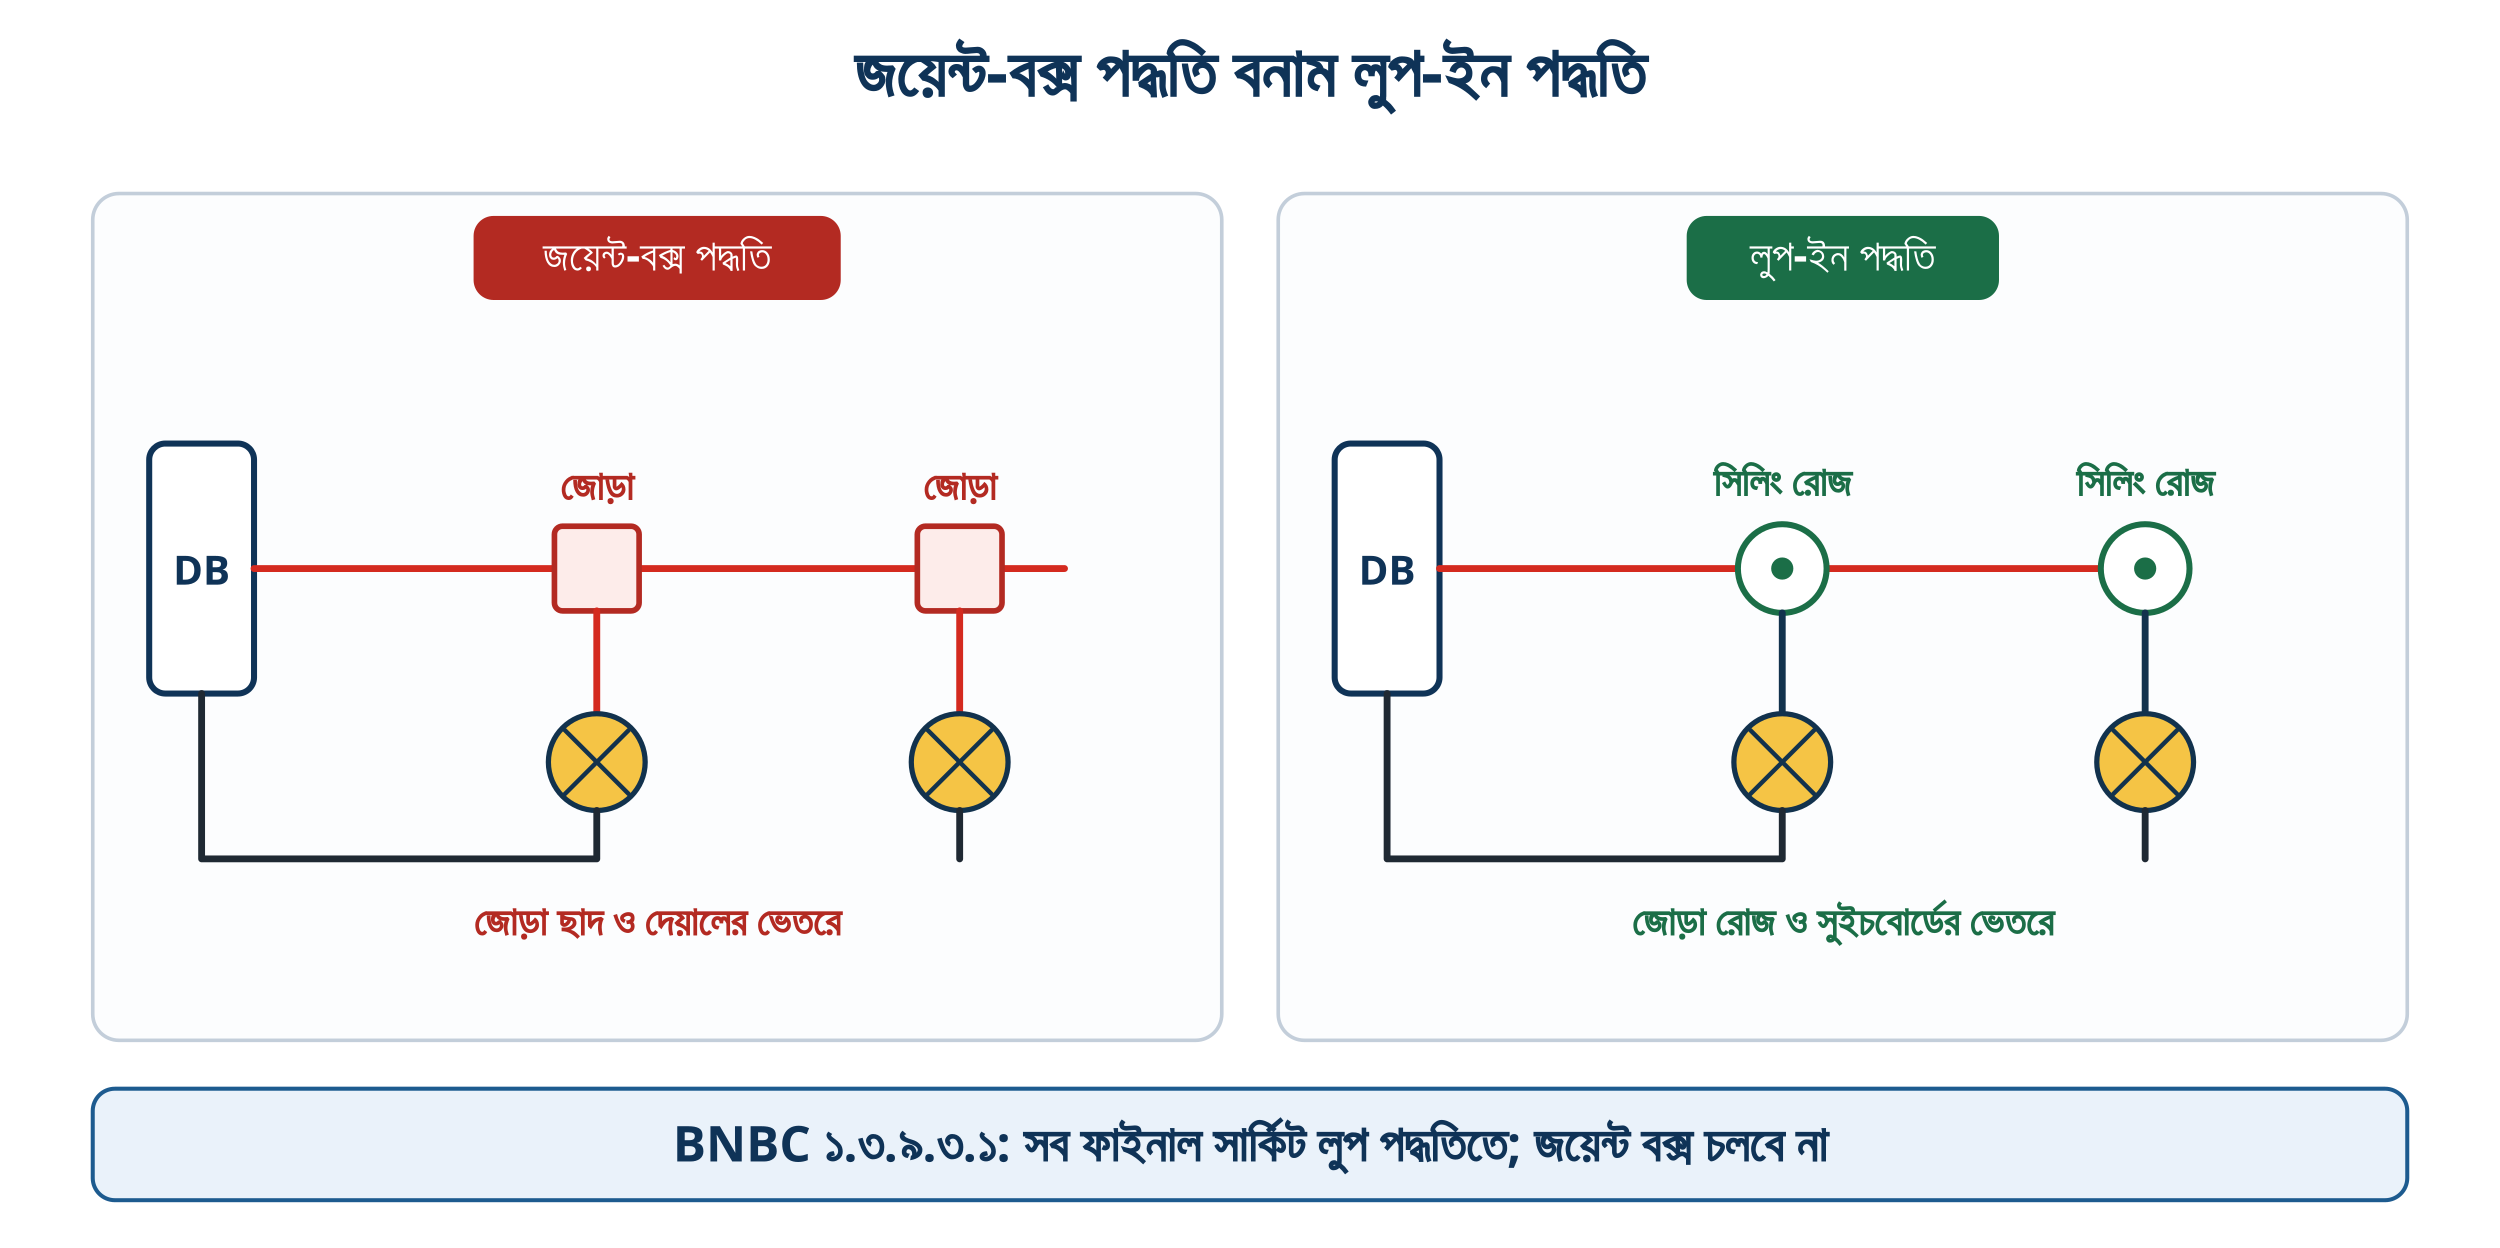
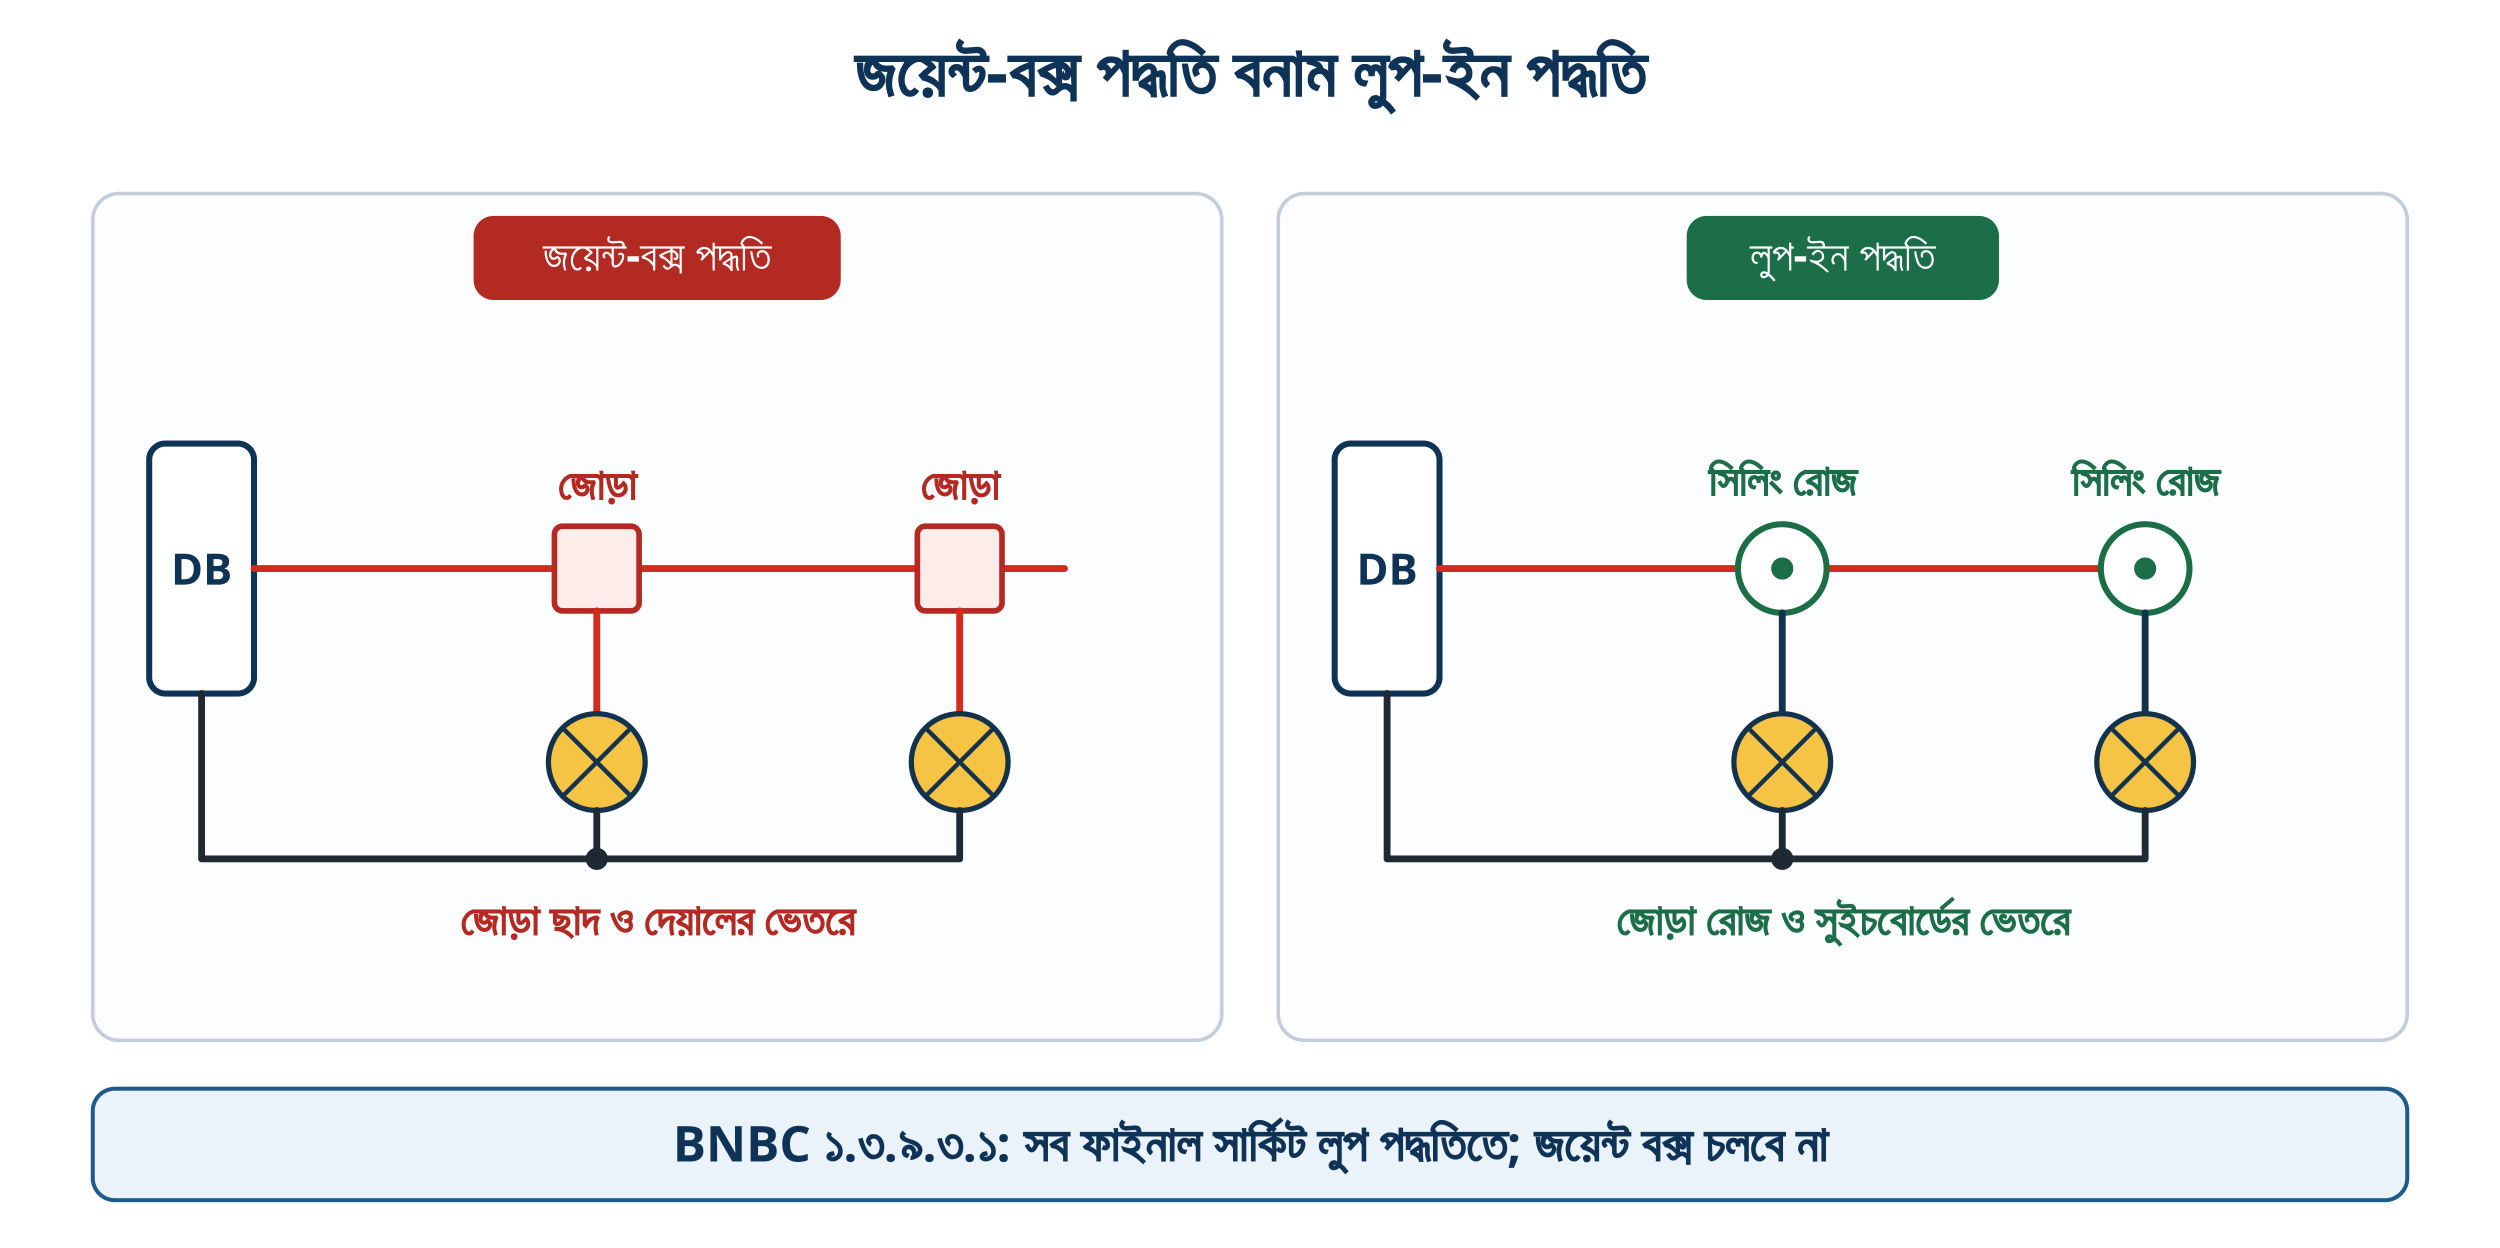
<svg xmlns="http://www.w3.org/2000/svg" width="1240" height="619" viewBox="0 0 1240 619">
  <rect width="1240" height="619" fill="#FFFFFF" />
  <text x="620.0" y="48.0" font-family="Kalpurush" font-size="34" font-weight="700" fill="#0F3357" text-anchor="middle">জয়েন্ট-বক্স পদ্ধতি বনাম লুপ-ইন পদ্ধতি</text>
  <rect x="46.0" y="96.0" width="560.0" height="420.0" rx="13" fill="#FCFDFE" stroke="#C3CEDA" stroke-width="1.8" />
  <rect x="235.8" y="108.0" width="180.3" height="39.9" rx="9" fill="#B32A22" stroke="#B32A22" stroke-width="1.8" />
  <text x="326.0" y="134.2" font-family="Kalpurush" font-size="21.5" font-weight="600" fill="#FFFFFF" text-anchor="middle">জয়েন্ট-বক্স পদ্ধতি</text>
  <rect x="74.0" y="220.0" width="52.0" height="124.0" rx="8" fill="#FFFFFF" stroke="#0F3357" stroke-width="3" />
-   <text x="100.0" y="290.0" font-family="Kalpurush" font-size="20" font-weight="700" fill="#0F3357" text-anchor="middle">DB</text>
+   <text x="100.0" y="290.0" font-family="Kalpurush" font-size="21.5" font-weight="700" fill="#0F3357" text-anchor="middle">DB</text>
  <path d="M 126 282 L 528 282" fill="none" stroke="#D42A1F" stroke-width="3.4" stroke-linecap="round" stroke-linejoin="round" />
  <rect x="275.0" y="261.0" width="42.0" height="42.0" rx="4" fill="#FDECEA" stroke="#B32A22" stroke-width="2.8" />
-   <text x="296.0" y="248.0" font-family="Kalpurush" font-size="20" font-weight="700" fill="#B32A22" text-anchor="middle">জোড়া</text>
+   <text x="296.0" y="248.0" font-family="Kalpurush" font-size="21.5" font-weight="700" fill="#B32A22" text-anchor="middle">জোড়া</text>
  <path d="M 296 303 L 296 354" fill="none" stroke="#D42A1F" stroke-width="3.4" stroke-linecap="round" stroke-linejoin="round" />
  <circle cx="296.0" cy="378.0" r="24.0" fill="#F5C445" stroke="#12324D" stroke-width="2.6" />
  <path d="M 280.2 362.2 L 311.8 393.8" fill="none" stroke="#12324D" stroke-width="2.2" stroke-linecap="round" stroke-linejoin="round" />
  <path d="M 311.8 362.2 L 280.2 393.8" fill="none" stroke="#12324D" stroke-width="2.2" stroke-linecap="round" stroke-linejoin="round" />
  <rect x="455.0" y="261.0" width="42.0" height="42.0" rx="4" fill="#FDECEA" stroke="#B32A22" stroke-width="2.8" />
-   <text x="476.0" y="248.0" font-family="Kalpurush" font-size="20" font-weight="700" fill="#B32A22" text-anchor="middle">জোড়া</text>
+   <text x="476.0" y="248.0" font-family="Kalpurush" font-size="21.5" font-weight="700" fill="#B32A22" text-anchor="middle">জোড়া</text>
  <path d="M 476 303 L 476 354" fill="none" stroke="#D42A1F" stroke-width="3.4" stroke-linecap="round" stroke-linejoin="round" />
  <circle cx="476.0" cy="378.0" r="24.0" fill="#F5C445" stroke="#12324D" stroke-width="2.6" />
  <path d="M 460.2 362.2 L 491.8 393.8" fill="none" stroke="#12324D" stroke-width="2.2" stroke-linecap="round" stroke-linejoin="round" />
  <path d="M 491.8 362.2 L 460.2 393.8" fill="none" stroke="#12324D" stroke-width="2.2" stroke-linecap="round" stroke-linejoin="round" />
-   <text x="326.0" y="464.0" font-family="Kalpurush" font-size="20" font-weight="700" fill="#B32A22" text-anchor="middle">জোড়া ছাদ ও দেয়ালের ভেতরে</text>
-   <path d="M 296 402 L 296 426 L 100 426 L 100 344" fill="none" stroke="#1F2933" stroke-width="3.4" stroke-linecap="round" stroke-linejoin="round" />
-   <path d="M 476 402 L 476 426" fill="none" stroke="#1F2933" stroke-width="3.4" stroke-linecap="round" stroke-linejoin="round" />
+   <text x="326.0" y="464.0" font-family="Kalpurush" font-size="21.5" font-weight="700" fill="#B32A22" text-anchor="middle">জোড়া ছাদ ও দেয়ালের ভেতরে</text>
+   <path d="M 476 402 L 476 426 L 100 426 L 100 344" fill="none" stroke="#1F2933" stroke-width="3.4" stroke-linecap="round" stroke-linejoin="round" />
+   <path d="M 296 402 L 296 426" fill="none" stroke="#1F2933" stroke-width="3.4" stroke-linecap="round" stroke-linejoin="round" />
+   <circle cx="296.0" cy="426.0" r="5.5" fill="#1F2933" stroke="none" stroke-width="2" />
  <rect x="634.0" y="96.0" width="560.0" height="420.0" rx="13" fill="#FCFDFE" stroke="#C3CEDA" stroke-width="1.8" />
  <rect x="837.5" y="108.0" width="153.1" height="39.9" rx="9" fill="#1B6E47" stroke="#1B6E47" stroke-width="1.8" />
  <text x="914.0" y="134.2" font-family="Kalpurush" font-size="21.5" font-weight="600" fill="#FFFFFF" text-anchor="middle">লুপ-ইন পদ্ধতি</text>
  <rect x="662.0" y="220.0" width="52.0" height="124.0" rx="8" fill="#FFFFFF" stroke="#0F3357" stroke-width="3" />
-   <text x="688.0" y="290.0" font-family="Kalpurush" font-size="20" font-weight="700" fill="#0F3357" text-anchor="middle">DB</text>
+   <text x="688.0" y="290.0" font-family="Kalpurush" font-size="21.5" font-weight="700" fill="#0F3357" text-anchor="middle">DB</text>
  <path d="M 714 282 L 884 282" fill="none" stroke="#D42A1F" stroke-width="3.4" stroke-linecap="round" stroke-linejoin="round" />
  <path d="M 884 282 L 1064 282" fill="none" stroke="#D42A1F" stroke-width="3.4" stroke-linecap="round" stroke-linejoin="round" />
  <circle cx="884.0" cy="282.0" r="22.0" fill="#FFFFFF" stroke="#1B6E47" stroke-width="3" />
  <circle cx="884.0" cy="282.0" r="5.5" fill="#1B6E47" stroke="none" stroke-width="2" />
-   <text x="884.0" y="246.0" font-family="Kalpurush" font-size="20" font-weight="700" fill="#1B6E47" text-anchor="middle">সিলিং রোজ</text>
+   <text x="884.0" y="246.0" font-family="Kalpurush" font-size="21.5" font-weight="700" fill="#1B6E47" text-anchor="middle">সিলিং রোজ</text>
  <path d="M 884 304 L 884 354" fill="none" stroke="#12324D" stroke-width="3.4" stroke-linecap="round" stroke-linejoin="round" />
  <circle cx="884.0" cy="378.0" r="24.0" fill="#F5C445" stroke="#12324D" stroke-width="2.6" />
  <path d="M 868.2 362.2 L 899.8 393.8" fill="none" stroke="#12324D" stroke-width="2.2" stroke-linecap="round" stroke-linejoin="round" />
  <path d="M 899.8 362.2 L 868.2 393.8" fill="none" stroke="#12324D" stroke-width="2.2" stroke-linecap="round" stroke-linejoin="round" />
  <circle cx="1064.0" cy="282.0" r="22.0" fill="#FFFFFF" stroke="#1B6E47" stroke-width="3" />
  <circle cx="1064.0" cy="282.0" r="5.5" fill="#1B6E47" stroke="none" stroke-width="2" />
-   <text x="1064.0" y="246.0" font-family="Kalpurush" font-size="20" font-weight="700" fill="#1B6E47" text-anchor="middle">সিলিং রোজ</text>
+   <text x="1064.0" y="246.0" font-family="Kalpurush" font-size="21.5" font-weight="700" fill="#1B6E47" text-anchor="middle">সিলিং রোজ</text>
  <path d="M 1064 304 L 1064 354" fill="none" stroke="#12324D" stroke-width="3.4" stroke-linecap="round" stroke-linejoin="round" />
  <circle cx="1064.0" cy="378.0" r="24.0" fill="#F5C445" stroke="#12324D" stroke-width="2.6" />
  <path d="M 1048.2 362.2 L 1079.8 393.8" fill="none" stroke="#12324D" stroke-width="2.2" stroke-linecap="round" stroke-linejoin="round" />
  <path d="M 1079.8 362.2 L 1048.2 393.8" fill="none" stroke="#12324D" stroke-width="2.2" stroke-linecap="round" stroke-linejoin="round" />
-   <text x="914.0" y="464.0" font-family="Kalpurush" font-size="20" font-weight="700" fill="#1B6E47" text-anchor="middle">জোড়া রোজ ও সুইচবোর্ডের ভেতরে</text>
-   <path d="M 884 402 L 884 426 L 688 426 L 688 344" fill="none" stroke="#1F2933" stroke-width="3.4" stroke-linecap="round" stroke-linejoin="round" />
-   <path d="M 1064 402 L 1064 426" fill="none" stroke="#1F2933" stroke-width="3.4" stroke-linecap="round" stroke-linejoin="round" />
+   <text x="914.0" y="464.0" font-family="Kalpurush" font-size="21.5" font-weight="700" fill="#1B6E47" text-anchor="middle">জোড়া রোজ ও সুইচবোর্ডের ভেতরে</text>
+   <path d="M 1064 402 L 1064 426 L 688 426 L 688 344" fill="none" stroke="#1F2933" stroke-width="3.4" stroke-linecap="round" stroke-linejoin="round" />
+   <path d="M 884 402 L 884 426" fill="none" stroke="#1F2933" stroke-width="3.4" stroke-linecap="round" stroke-linejoin="round" />
+   <circle cx="884.0" cy="426.0" r="5.5" fill="#1F2933" stroke="none" stroke-width="2" />
  <rect x="46.0" y="540.0" width="1148.0" height="55.3" rx="11" fill="#EAF2FA" stroke="#1D5B8F" stroke-width="2" />
  <text x="620.0" y="576.1" font-family="Kalpurush" font-size="24.5" font-weight="700" fill="#0F3357" text-anchor="middle">BNBC ১.৩.৯.৩.১: সব ফাইনাল সার্কিট লুপ পদ্ধতিতে; জয়েন্ট বক্স চলবে না</text>
</svg>
